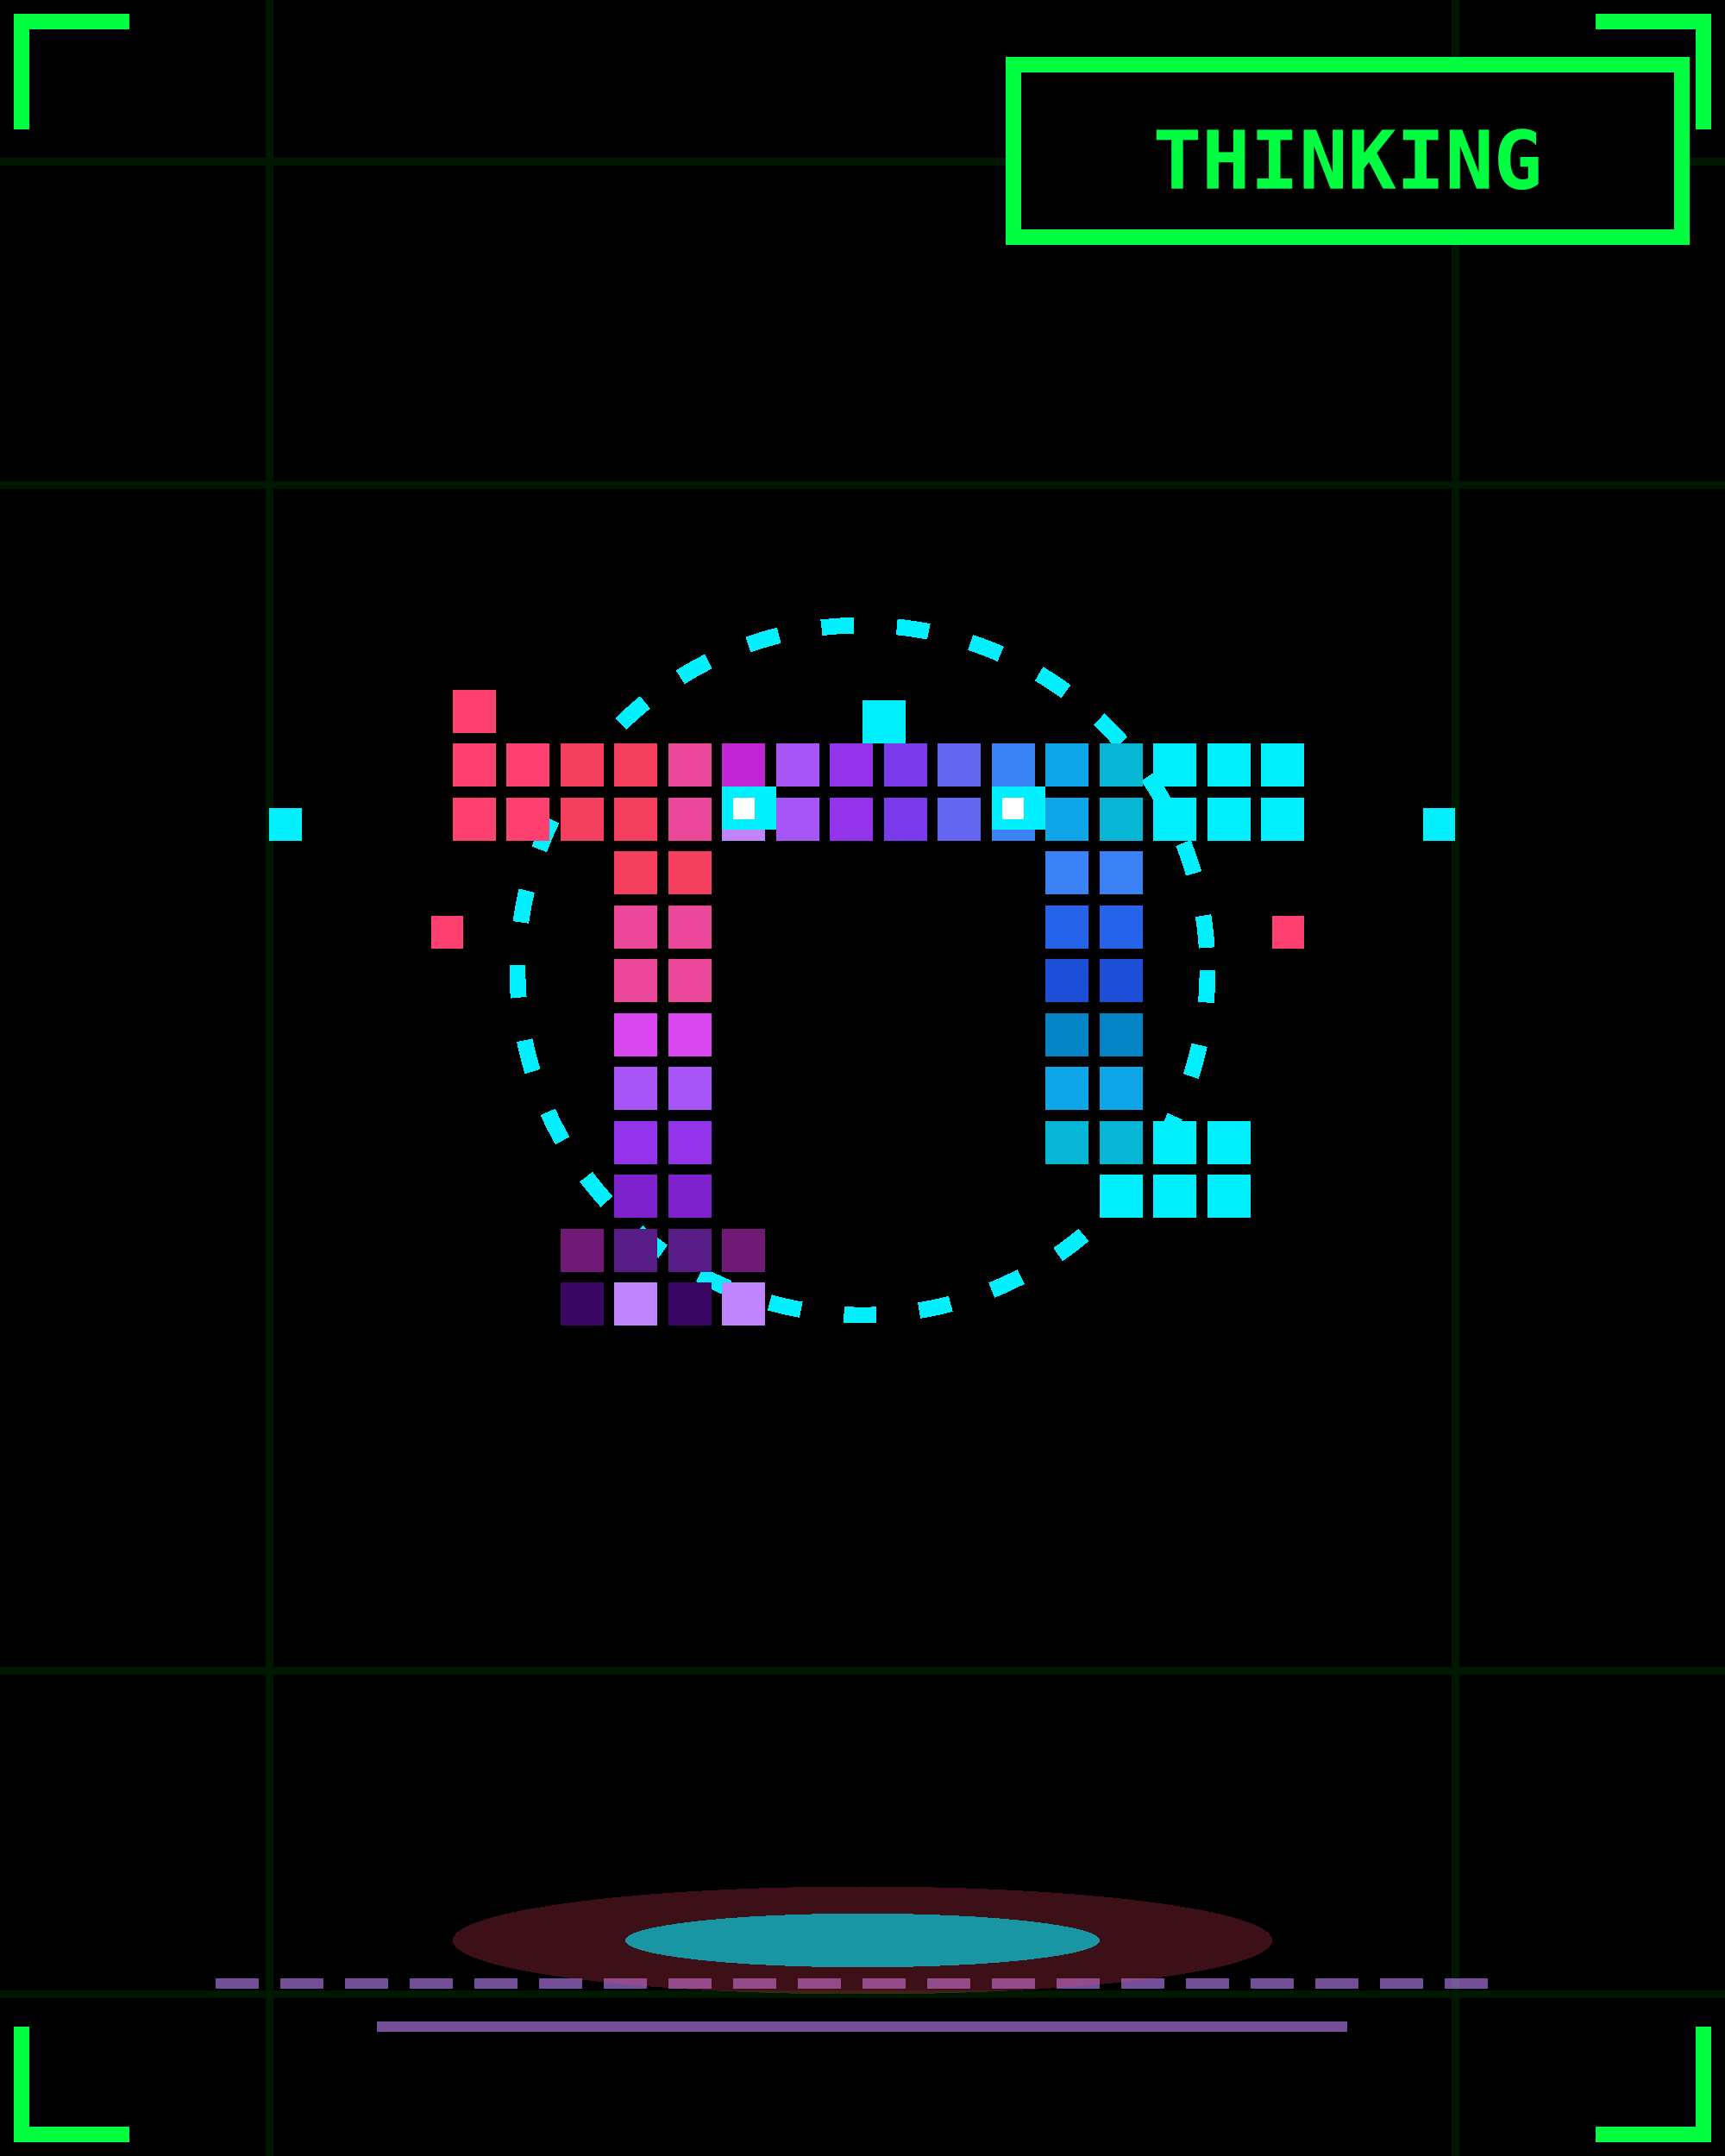
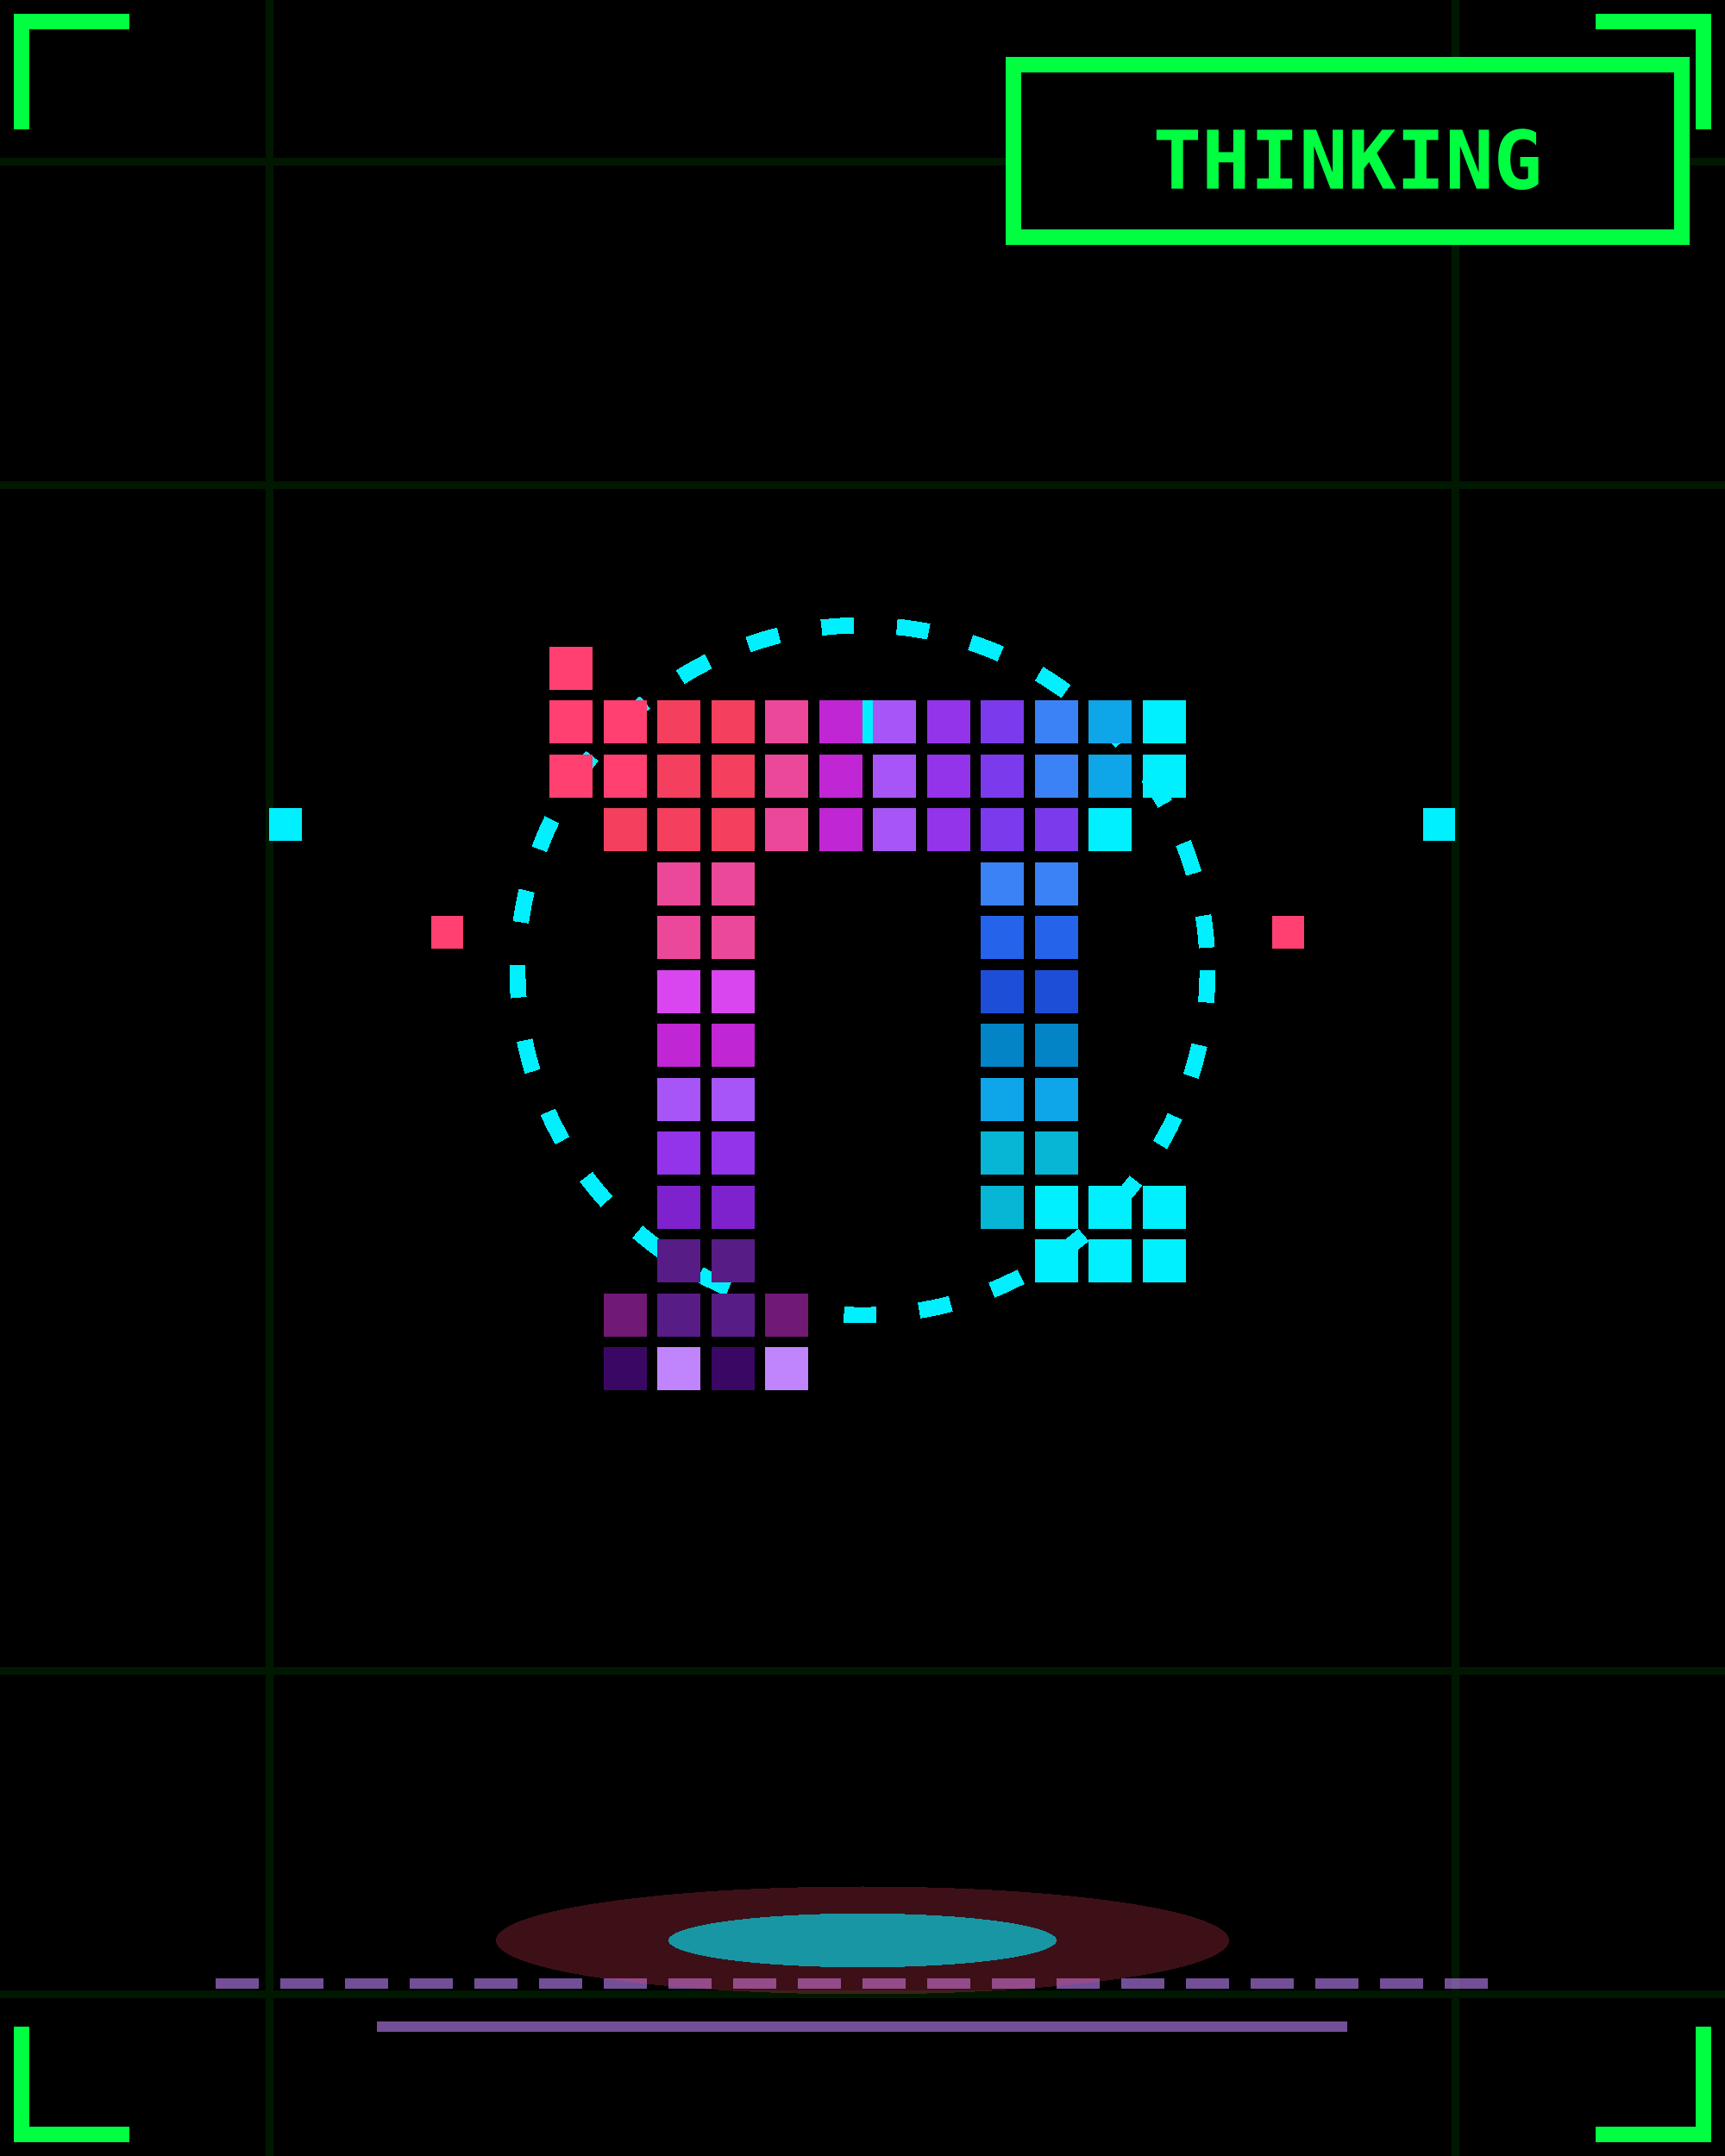
<svg xmlns="http://www.w3.org/2000/svg" viewBox="0 0 160 200" width="100%" height="100%" preserveAspectRatio="none" shape-rendering="crispEdges">
  <defs>
    <pattern id="piHalftone" x="0" y="0" width="4" height="4" patternUnits="userSpaceOnUse">
      <rect width="4" height="4" fill="#180b2c" />
      <rect x="0" y="0" width="2" height="2" fill="#c084fc" />
      <rect x="2" y="2" width="2" height="2" fill="#c084fc" />
    </pattern>
  </defs>
  <style>
    @keyframes psychicPulse {
      0% { transform: scale(0.6); opacity: 0.8; }
      50% { opacity: 0.3; }
      100% { transform: scale(1.6); opacity: 0; }
    }
    @keyframes levitateFloat {
      0%, 100% { transform: translateY(0px); }
      50% { transform: translateY(-6px); }
    }
    @keyframes thoughtParticle1 {
      0% { transform: translateY(0px); opacity: 0; }
      40% { opacity: 1; }
      100% { transform: translateY(-70px); opacity: 0; }
    }
    @keyframes thoughtParticle2 {
      0% { transform: translateY(0px); opacity: 0; }
      40% { opacity: 1; }
      100% { transform: translateY(-70px); opacity: 0; }
    }

    .mascot-thinking { animation: levitateFloat 2s steps(4) infinite; transform-origin: 80px 100px; }
    .psychic-1 { animation: psychicPulse 1.8s steps(4) infinite; transform-origin: 80px 90px; }
    .psychic-2 { animation: psychicPulse 1.8s steps(4) infinite 0.9s; transform-origin: 80px 90px; }
    .tp-1 { animation: thoughtParticle1 2.2s steps(6) infinite; }
    .tp-2 { animation: thoughtParticle2 2.6s steps(6) infinite 1.1s; }
  </style>
  <rect width="160" height="200" fill="#000000" />
  <g stroke="#003b00" stroke-width="0.75" opacity="0.4">
    <line x1="0" y1="15" x2="160" y2="15" />
    <line x1="0" y1="45" x2="160" y2="45" />
    <line x1="0" y1="155" x2="160" y2="155" />
    <line x1="0" y1="185" x2="160" y2="185" />
    <line x1="25" y1="0" x2="25" y2="200" />
    <line x1="135" y1="0" x2="135" y2="200" />
  </g>
  <g stroke="#00ff41" stroke-width="1.5" fill="none">
    <path d="M2,12 L2,2 L12,2" />
    <path d="M158,12 L158,2 L148,2" />
    <path d="M2,188 L2,198 L12,198" />
    <path d="M158,188 L158,198 L148,198" />
  </g>
  <g transform="translate(94, 6)">
    <rect width="62" height="16" fill="#000000" stroke="#00ff41" stroke-width="1.5" />
    <text x="31" y="11.5" font-family="'Fira Code', monospace" font-size="7.5" font-weight="900" fill="#00ff41" text-anchor="middle">THINKING</text>
  </g>
  <g fill="none" stroke-width="1.5" stroke-dasharray="3,4">
    <circle cx="80" cy="90" r="32" stroke="#f43f5e" class="psychic-1" />
    <circle cx="80" cy="90" r="32" stroke="#00f0ff" class="psychic-2" />
  </g>
  <g class="tp-1" fill="#00f0ff" transform="translate(0, 75)">
    <rect x="25" y="0" width="3" height="3" />
    <rect x="132" y="0" width="3" height="3" />
    <rect x="80" y="-10" width="4" height="4" />
  </g>
  <g class="tp-2" fill="#ff4071" transform="translate(0, 85)">
    <rect x="40" y="0" width="3" height="3" />
    <rect x="118" y="0" width="3" height="3" />
  </g>
  <g opacity="0.6" stroke="#c084fc" stroke-width="1">
    <line x1="20" y1="184" x2="140" y2="184" stroke-dasharray="4,2" />
    <line x1="35" y1="188" x2="125" y2="188" />
  </g>
-   <ellipse cx="80" cy="180" rx="38" ry="5" fill="#f43f5e" opacity="0.25" />
-   <ellipse cx="80" cy="180" rx="22" ry="2.5" fill="#00f0ff" opacity="0.6" />
+   <ellipse cx="80" cy="180" rx="34" ry="5" fill="#f43f5e" opacity="0.25" />
+   <ellipse cx="80" cy="180" rx="18" ry="2.5" fill="#00f0ff" opacity="0.6" />
  <g class="mascot-thinking">
-     <rect x="42" y="64" width="4" height="4" fill="#ff4071" />
-     <rect x="42" y="69" width="4" height="4" fill="#ff4071" />
-     <rect x="42" y="74" width="4" height="4" fill="#ff4071" />
-     <rect x="47" y="69" width="4" height="4" fill="#ff4071" />
-     <rect x="52" y="69" width="4" height="4" fill="#f43f5e" />
-     <rect x="57" y="69" width="4" height="4" fill="#f43f5e" />
-     <rect x="62" y="69" width="4" height="4" fill="#ec4899" />
-     <rect x="67" y="69" width="4" height="4" fill="#c026d3" />
-     <rect x="72" y="69" width="4" height="4" fill="#a855f7" />
-     <rect x="77" y="69" width="4" height="4" fill="#9333ea" />
-     <rect x="82" y="69" width="4" height="4" fill="#7c3aed" />
-     <rect x="87" y="69" width="4" height="4" fill="#6366f1" />
-     <rect x="92" y="69" width="4" height="4" fill="#3b82f6" />
-     <rect x="97" y="69" width="4" height="4" fill="#0ea5e9" />
-     <rect x="102" y="69" width="4" height="4" fill="#06b6d4" />
-     <rect x="107" y="69" width="4" height="4" fill="#00f0ff" />
-     <rect x="112" y="69" width="4" height="4" fill="#00f0ff" />
-     <rect x="117" y="69" width="4" height="4" fill="#00f0ff" />
-     <rect x="117" y="74" width="4" height="4" fill="#00f0ff" />
-     <rect x="47" y="74" width="4" height="4" fill="#ff4071" />
-     <rect x="52" y="74" width="4" height="4" fill="#f43f5e" />
-     <rect x="57" y="74" width="4" height="4" fill="#f43f5e" />
-     <rect x="62" y="74" width="4" height="4" fill="#ec4899" />
-     <rect x="67" y="74" width="4" height="4" fill="#c084fc" />
-     <rect x="72" y="74" width="4" height="4" fill="#a855f7" />
-     <rect x="77" y="74" width="4" height="4" fill="#9333ea" />
-     <rect x="82" y="74" width="4" height="4" fill="#7c3aed" />
-     <rect x="87" y="74" width="4" height="4" fill="#6366f1" />
-     <rect x="92" y="74" width="4" height="4" fill="#3b82f6" />
-     <rect x="97" y="74" width="4" height="4" fill="#0ea5e9" />
-     <rect x="102" y="74" width="4" height="4" fill="#06b6d4" />
-     <rect x="107" y="74" width="4" height="4" fill="#00f0ff" />
-     <rect x="112" y="74" width="4" height="4" fill="#00f0ff" />
-     <rect x="57" y="79" width="4" height="4" fill="#f43f5e" />
-     <rect x="62" y="79" width="4" height="4" fill="#f43f5e" />
-     <rect x="57" y="84" width="4" height="4" fill="#ec4899" />
-     <rect x="62" y="84" width="4" height="4" fill="#ec4899" />
-     <rect x="57" y="89" width="4" height="4" fill="#ec4899" />
-     <rect x="62" y="89" width="4" height="4" fill="#ec4899" />
-     <rect x="57" y="94" width="4" height="4" fill="#d946ef" />
-     <rect x="62" y="94" width="4" height="4" fill="#d946ef" />
-     <rect x="57" y="99" width="4" height="4" fill="#a855f7" />
-     <rect x="62" y="99" width="4" height="4" fill="#a855f7" />
-     <rect x="57" y="104" width="4" height="4" fill="#9333ea" />
-     <rect x="62" y="104" width="4" height="4" fill="#9333ea" />
-     <rect x="57" y="109" width="4" height="4" fill="#7e22ce" />
-     <rect x="62" y="109" width="4" height="4" fill="#7e22ce" />
-     <rect x="52" y="114" width="4" height="4" fill="#701a75" />
-     <rect x="57" y="114" width="4" height="4" fill="#581c87" />
-     <rect x="62" y="114" width="4" height="4" fill="#581c87" />
-     <rect x="67" y="114" width="4" height="4" fill="#701a75" />
-     <rect x="52" y="119" width="4" height="4" fill="#3b0764" />
-     <rect x="57" y="119" width="4" height="4" fill="#c084fc" />
-     <rect x="62" y="119" width="4" height="4" fill="#3b0764" />
-     <rect x="67" y="119" width="4" height="4" fill="#c084fc" />
-     <rect x="97" y="79" width="4" height="4" fill="#3b82f6" />
-     <rect x="102" y="79" width="4" height="4" fill="#3b82f6" />
-     <rect x="97" y="84" width="4" height="4" fill="#2563eb" />
-     <rect x="102" y="84" width="4" height="4" fill="#2563eb" />
-     <rect x="97" y="89" width="4" height="4" fill="#1d4ed8" />
-     <rect x="102" y="89" width="4" height="4" fill="#1d4ed8" />
-     <rect x="97" y="94" width="4" height="4" fill="#0284c7" />
-     <rect x="102" y="94" width="4" height="4" fill="#0284c7" />
-     <rect x="97" y="99" width="4" height="4" fill="#0ea5e9" />
-     <rect x="102" y="99" width="4" height="4" fill="#0ea5e9" />
-     <rect x="97" y="104" width="4" height="4" fill="#06b6d4" />
-     <rect x="102" y="104" width="4" height="4" fill="#06b6d4" />
-     <rect x="107" y="104" width="4" height="4" fill="#00f0ff" />
-     <rect x="102" y="109" width="4" height="4" fill="#00f0ff" />
-     <rect x="107" y="109" width="4" height="4" fill="#00f0ff" />
-     <rect x="112" y="109" width="4" height="4" fill="#00f0ff" />
-     <rect x="112" y="104" width="4" height="4" fill="#00f0ff" />
-     <rect x="67" y="73" width="5" height="4" fill="#00f0ff" />
-     <rect x="68" y="74" width="2" height="2" fill="#ffffff" />
-     <rect x="92" y="73" width="5" height="4" fill="#00f0ff" />
-     <rect x="93" y="74" width="2" height="2" fill="#ffffff" />
+     <rect x="51" y="60" width="4" height="4" fill="#ff4071" />
+     <rect x="51" y="65" width="4" height="4" fill="#ff4071" />
+     <rect x="51" y="70" width="4" height="4" fill="#ff4071" />
+     <rect x="56" y="65" width="4" height="4" fill="#ff4071" />
+     <rect x="61" y="65" width="4" height="4" fill="#f43f5e" />
+     <rect x="66" y="65" width="4" height="4" fill="#f43f5e" />
+     <rect x="71" y="65" width="4" height="4" fill="#ec4899" />
+     <rect x="76" y="65" width="4" height="4" fill="#c026d3" />
+     <rect x="81" y="65" width="4" height="4" fill="#a855f7" />
+     <rect x="86" y="65" width="4" height="4" fill="#9333ea" />
+     <rect x="91" y="65" width="4" height="4" fill="#7c3aed" />
+     <rect x="96" y="65" width="4" height="4" fill="#3b82f6" />
+     <rect x="101" y="65" width="4" height="4" fill="#0ea5e9" />
+     <rect x="106" y="65" width="4" height="4" fill="#00f0ff" />
+     <rect x="106" y="70" width="4" height="4" fill="#00f0ff" />
+     <rect x="56" y="70" width="4" height="4" fill="#ff4071" />
+     <rect x="61" y="70" width="4" height="4" fill="#f43f5e" />
+     <rect x="66" y="70" width="4" height="4" fill="#f43f5e" />
+     <rect x="71" y="70" width="4" height="4" fill="#ec4899" />
+     <rect x="76" y="70" width="4" height="4" fill="#c026d3" />
+     <rect x="81" y="70" width="4" height="4" fill="#a855f7" />
+     <rect x="86" y="70" width="4" height="4" fill="#9333ea" />
+     <rect x="91" y="70" width="4" height="4" fill="#7c3aed" />
+     <rect x="96" y="70" width="4" height="4" fill="#3b82f6" />
+     <rect x="101" y="70" width="4" height="4" fill="#0ea5e9" />
+     <rect x="56" y="75" width="4" height="4" fill="#f43f5e" />
+     <rect x="71" y="75" width="4" height="4" fill="#ec4899" />
+     <rect x="76" y="75" width="4" height="4" fill="#c026d3" />
+     <rect x="81" y="75" width="4" height="4" fill="#a855f7" />
+     <rect x="86" y="75" width="4" height="4" fill="#9333ea" />
+     <rect x="101" y="75" width="4" height="4" fill="#00f0ff" />
+     <rect x="61" y="75" width="4" height="4" fill="#f43f5e" />
+     <rect x="66" y="75" width="4" height="4" fill="#f43f5e" />
+     <rect x="61" y="80" width="4" height="4" fill="#ec4899" />
+     <rect x="66" y="80" width="4" height="4" fill="#ec4899" />
+     <rect x="61" y="85" width="4" height="4" fill="#ec4899" />
+     <rect x="66" y="85" width="4" height="4" fill="#ec4899" />
+     <rect x="61" y="90" width="4" height="4" fill="#d946ef" />
+     <rect x="66" y="90" width="4" height="4" fill="#d946ef" />
+     <rect x="61" y="95" width="4" height="4" fill="#c026d3" />
+     <rect x="66" y="95" width="4" height="4" fill="#c026d3" />
+     <rect x="61" y="100" width="4" height="4" fill="#a855f7" />
+     <rect x="66" y="100" width="4" height="4" fill="#a855f7" />
+     <rect x="61" y="105" width="4" height="4" fill="#9333ea" />
+     <rect x="66" y="105" width="4" height="4" fill="#9333ea" />
+     <rect x="61" y="110" width="4" height="4" fill="#7e22ce" />
+     <rect x="66" y="110" width="4" height="4" fill="#7e22ce" />
+     <rect x="61" y="115" width="4" height="4" fill="#581c87" />
+     <rect x="66" y="115" width="4" height="4" fill="#581c87" />
+     <rect x="56" y="120" width="4" height="4" fill="#701a75" />
+     <rect x="61" y="120" width="4" height="4" fill="#581c87" />
+     <rect x="66" y="120" width="4" height="4" fill="#581c87" />
+     <rect x="71" y="120" width="4" height="4" fill="#701a75" />
+     <rect x="56" y="125" width="4" height="4" fill="#3b0764" />
+     <rect x="61" y="125" width="4" height="4" fill="#c084fc" />
+     <rect x="66" y="125" width="4" height="4" fill="#3b0764" />
+     <rect x="71" y="125" width="4" height="4" fill="#c084fc" />
+     <rect x="91" y="75" width="4" height="4" fill="#7c3aed" />
+     <rect x="96" y="75" width="4" height="4" fill="#7c3aed" />
+     <rect x="91" y="80" width="4" height="4" fill="#3b82f6" />
+     <rect x="96" y="80" width="4" height="4" fill="#3b82f6" />
+     <rect x="91" y="85" width="4" height="4" fill="#2563eb" />
+     <rect x="96" y="85" width="4" height="4" fill="#2563eb" />
+     <rect x="91" y="90" width="4" height="4" fill="#1d4ed8" />
+     <rect x="96" y="90" width="4" height="4" fill="#1d4ed8" />
+     <rect x="91" y="95" width="4" height="4" fill="#0284c7" />
+     <rect x="96" y="95" width="4" height="4" fill="#0284c7" />
+     <rect x="91" y="100" width="4" height="4" fill="#0ea5e9" />
+     <rect x="96" y="100" width="4" height="4" fill="#0ea5e9" />
+     <rect x="91" y="105" width="4" height="4" fill="#06b6d4" />
+     <rect x="96" y="105" width="4" height="4" fill="#06b6d4" />
+     <rect x="91" y="110" width="4" height="4" fill="#06b6d4" />
+     <rect x="96" y="110" width="4" height="4" fill="#00f0ff" />
+     <rect x="101" y="110" width="4" height="4" fill="#00f0ff" />
+     <rect x="96" y="115" width="4" height="4" fill="#00f0ff" />
+     <rect x="101" y="115" width="4" height="4" fill="#00f0ff" />
+     <rect x="106" y="115" width="4" height="4" fill="#00f0ff" />
+     <rect x="106" y="110" width="4" height="4" fill="#00f0ff" />
  </g>
</svg>
